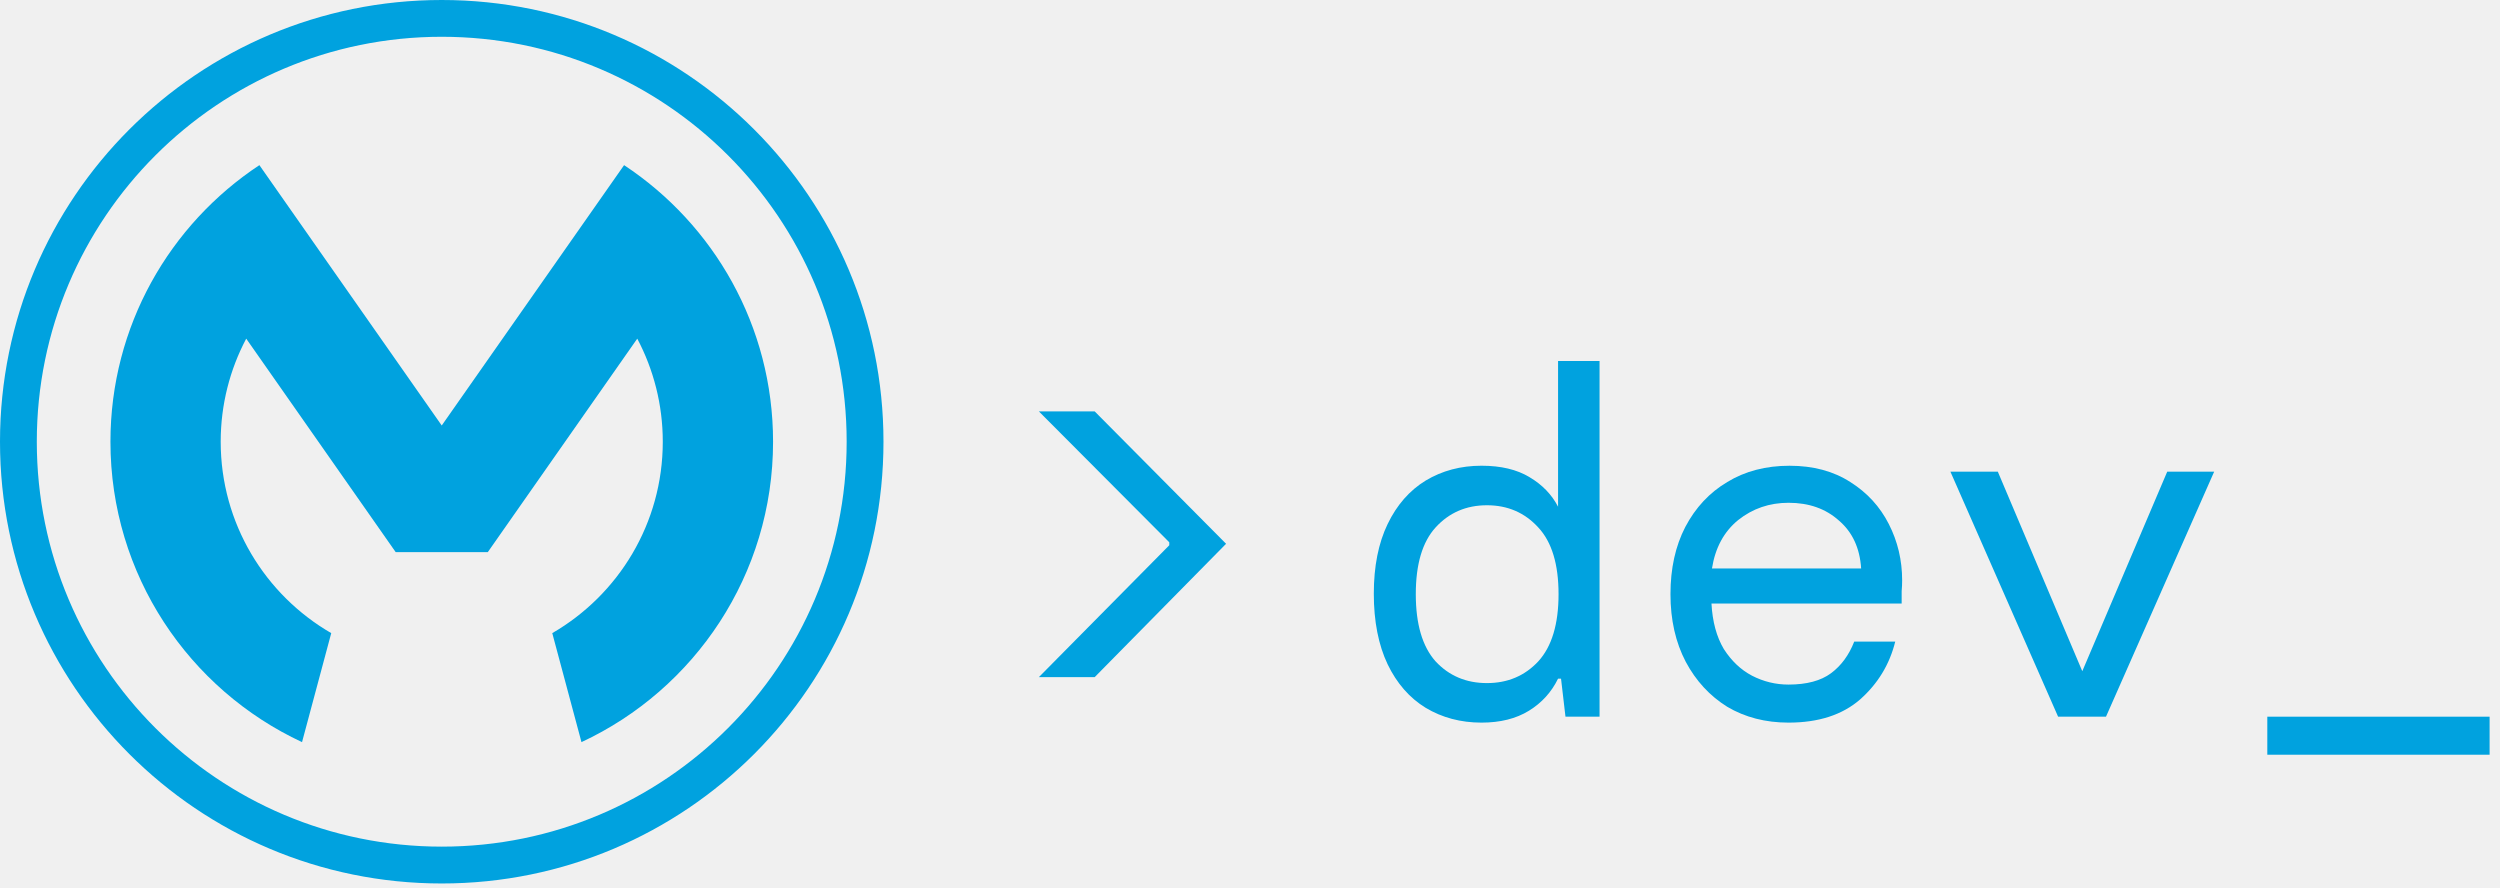
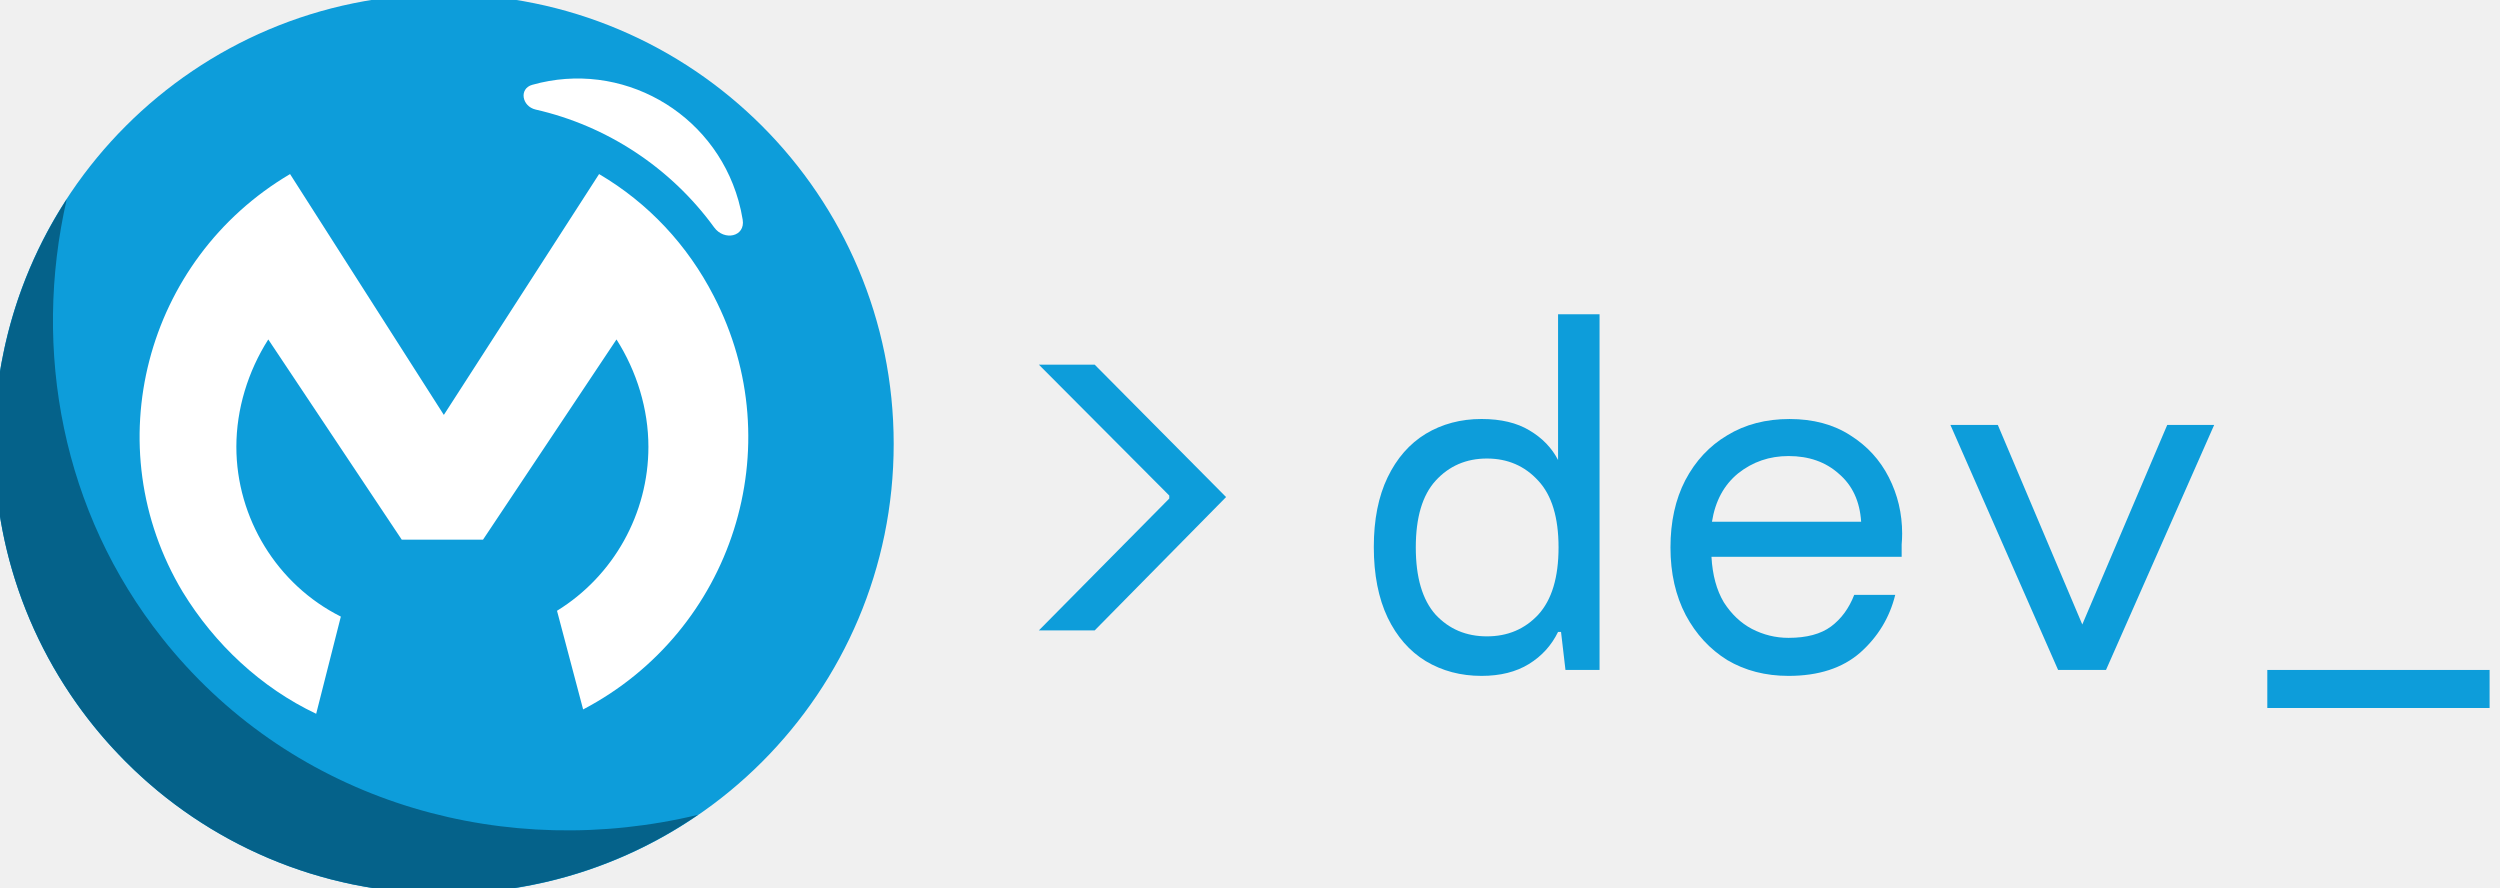
<svg xmlns="http://www.w3.org/2000/svg" width="107" height="38" viewBox="0 0 107 38" fill="none">
-   <path d="M18.906 0C29.348 0 37.813 8.465 37.813 18.906C37.813 29.348 29.348 37.813 18.906 37.813C8.465 37.813 0 29.348 0 18.906C0 8.465 8.465 0 18.906 0ZM18.906 1.574C9.335 1.574 1.575 9.334 1.575 18.905C1.575 28.477 9.335 36.236 18.906 36.236C28.478 36.236 36.237 28.477 36.237 18.905C36.237 9.334 28.478 1.574 18.906 1.574ZM26.711 7.068C30.551 9.605 33.087 13.958 33.087 18.905C33.087 24.599 29.729 29.507 24.887 31.763L23.637 27.098C26.464 25.462 28.367 22.406 28.367 18.905C28.367 17.312 27.971 15.812 27.275 14.494L20.877 23.632H16.936L10.538 14.494C9.842 15.812 9.446 17.312 9.446 18.905C9.446 22.406 11.35 25.462 14.177 27.098L12.927 31.763C8.085 29.507 4.727 24.599 4.727 18.905C4.727 13.959 7.262 9.605 11.102 7.068L18.906 18.211L26.711 7.068Z" fill="#00A2DF" />
-   <path d="M97.041 32.302V30.674H106.555V32.302H97.041Z" fill="#00A2DF" />
-   <path d="M88.086 30.673L83.477 20.186H85.506L89.122 28.728L92.758 20.186H94.767L90.137 30.673H88.086Z" fill="#00A2DF" />
-   <path d="M76.549 30.928C75.563 30.928 74.689 30.702 73.927 30.251C73.18 29.786 72.588 29.145 72.151 28.327C71.715 27.496 71.496 26.53 71.496 25.431C71.496 24.331 71.707 23.373 72.13 22.555C72.567 21.724 73.166 21.082 73.927 20.631C74.689 20.166 75.577 19.934 76.591 19.934C77.606 19.934 78.473 20.166 79.192 20.631C79.911 21.082 80.461 21.681 80.841 22.428C81.222 23.175 81.412 23.979 81.412 24.839C81.412 24.994 81.405 25.149 81.391 25.304C81.391 25.459 81.391 25.635 81.391 25.832H73.251C73.293 26.608 73.469 27.256 73.779 27.778C74.104 28.285 74.505 28.666 74.985 28.919C75.478 29.173 75.999 29.3 76.549 29.3C77.325 29.3 77.931 29.138 78.368 28.814C78.805 28.489 79.136 28.038 79.361 27.46H81.116C80.876 28.433 80.376 29.258 79.615 29.934C78.854 30.597 77.832 30.928 76.549 30.928ZM76.549 21.519C75.732 21.519 75.013 21.766 74.393 22.259C73.787 22.753 73.413 23.443 73.272 24.331H79.657C79.601 23.457 79.284 22.774 78.706 22.28C78.142 21.773 77.423 21.519 76.549 21.519Z" fill="#00A2DF" />
-   <path d="M63.408 30.928C62.52 30.928 61.724 30.716 61.019 30.294C60.328 29.871 59.785 29.25 59.391 28.433C58.996 27.601 58.799 26.593 58.799 25.41C58.799 24.24 58.996 23.246 59.391 22.428C59.785 21.611 60.328 20.991 61.019 20.568C61.724 20.145 62.52 19.933 63.408 19.933C64.24 19.933 64.923 20.096 65.459 20.42C66.008 20.744 66.417 21.167 66.685 21.688V15.451H68.461V30.674H67.002L66.812 29.046H66.685C66.403 29.624 65.987 30.082 65.438 30.42C64.888 30.759 64.211 30.928 63.408 30.928ZM63.641 29.236C64.528 29.236 65.261 28.926 65.839 28.306C66.417 27.672 66.706 26.713 66.706 25.431C66.706 24.148 66.417 23.197 65.839 22.576C65.261 21.942 64.528 21.625 63.641 21.625C62.752 21.625 62.02 21.942 61.442 22.576C60.878 23.197 60.596 24.148 60.596 25.431C60.596 26.713 60.878 27.672 61.442 28.306C62.02 28.926 62.752 29.236 63.641 29.236Z" fill="#00A2DF" />
-   <path d="M44.463 28.982L50.045 23.337V23.21L44.463 17.607H46.852L52.476 23.274L46.852 28.982H44.463Z" fill="#00A2DF" />
+   <g transform="translate(19,19) scale(0.6875) translate(-32,-32)">
+     <circle fill="#0d9dda" cx="32" cy="32" r="28" />
+     <path fill="#fff" d="M25.581,42.748c-3.974-1.987-6.503-6.142-6.503-10.568,0-2.348.723-4.697,1.987-6.684l8.31,12.465h5.058l8.31-12.465c1.264,1.987,1.987,4.336,1.987,6.684,0,4.155-2.168,8.039-5.69,10.207l1.626,6.142c9.303-4.877,13.007-16.349,8.129-25.742-1.626-3.161-4.064-5.781-7.136-7.587l-9.664,14.994-9.574-14.994c-9.032,5.329-12.103,16.981-6.684,26.013,1.987,3.252,4.877,5.961,8.31,7.587l1.536-6.052Z" />
+     <path fill="#fff" d="M37.504,9.643c5.521-1.56,11.267,1.669,12.833,7.211.112.396.199.794.263,1.19.17,1.056-1.149,1.339-1.778.474-2.712-3.728-6.685-6.325-11.109-7.333-.859-.196-1.058-1.303-.21-1.543Z" />
+     <path fill="#05628a" d="M15.17,44.954c-.245-.287-.483-.577-.715-.871-6.211-7.839-8.093-17.884-5.937-27.316-1.766,2.712-3.072,5.75-3.814,9.002-.014.061-.029.122-.042.184-.14.633-.261,1.273-.357,1.921l-.003.023c-.088.599-.152,1.206-.201,1.817-.011.134-.022.269-.031.404-.042.626-.069,1.256-.07,1.893.003,7.328,2.824,13.994,7.433,18.983h0c.852.923,1.763,1.79,2.731,2.591.012.01.023.02.035.029.325.268.656.527.993.78.028.021.057.043.085.065.326.243.657.478.993.706.042.028.083.057.125.085.328.22.661.433.998.64.054.033.107.066.162.099.33.199.665.391,1.004.577.064.035.129.07.193.105.333.179.67.352,1.011.518.075.036.15.072.224.107.335.159.673.313,1.015.459.085.036.17.071.255.106.337.14.677.275,1.021.403.093.034.187.067.281.1.339.121.68.238,1.025.347.104.032.208.062.312.093.339.102.68.201,1.024.291.115.03.232.056.347.084.337.083.676.164,1.018.235.128.026.258.048.387.073.334.064.668.127,1.006.18.145.022.292.038.438.059.325.045.65.09.978.124.18.018.363.028.544.043.298.025.595.053.895.068.327.017.657.021.987.026.157.003.312.012.469.012.663,0,1.319-.03,1.97-.076.132-.009.264-.019.396-.03,1.336-.112,2.647-.316,3.923-.61.066-.015.131-.03.197-.045,3.394-.807,6.55-2.229,9.339-4.147-11.854,2.853-24.533-.62-32.645-10.137Z" />
+   </g>
+   <g transform="translate(0,-2)">
+     <path d="M97.041 32.302V30.674H106.555V32.302H97.041Z" fill="#0d9dda" />
+     <path d="M88.086 30.673L83.477 20.186H85.506L89.122 28.728L92.758 20.186H94.767L90.137 30.673H88.086Z" fill="#0d9dda" />
+     <path d="M76.549 30.928C75.563 30.928 74.689 30.702 73.927 30.251C73.18 29.786 72.588 29.145 72.151 28.327C71.715 27.496 71.496 26.53 71.496 25.431C71.496 24.331 71.707 23.373 72.13 22.555C72.567 21.724 73.166 21.082 73.927 20.631C74.689 20.166 75.577 19.934 76.591 19.934C77.606 19.934 78.473 20.166 79.192 20.631C79.911 21.082 80.461 21.681 80.841 22.428C81.222 23.175 81.412 23.979 81.412 24.839C81.412 24.994 81.405 25.149 81.391 25.304C81.391 25.459 81.391 25.635 81.391 25.832H73.251C73.293 26.608 73.469 27.256 73.779 27.778C74.104 28.285 74.505 28.666 74.985 28.919C75.478 29.173 75.999 29.3 76.549 29.3C77.325 29.3 77.931 29.138 78.368 28.814C78.805 28.489 79.136 28.038 79.361 27.46H81.116C80.876 28.433 80.376 29.258 79.615 29.934C78.854 30.597 77.832 30.928 76.549 30.928ZM76.549 21.519C75.732 21.519 75.013 21.766 74.393 22.259C73.787 22.753 73.413 23.443 73.272 24.331H79.657C79.601 23.457 79.284 22.774 78.706 22.28C78.142 21.773 77.423 21.519 76.549 21.519Z" fill="#0d9dda" />
+     <path d="M63.408 30.928C62.52 30.928 61.724 30.716 61.019 30.294C60.328 29.871 59.785 29.25 59.391 28.433C58.996 27.601 58.799 26.593 58.799 25.41C58.799 24.24 58.996 23.246 59.391 22.428C59.785 21.611 60.328 20.991 61.019 20.568C61.724 20.145 62.52 19.933 63.408 19.933C64.24 19.933 64.923 20.096 65.459 20.42C66.008 20.744 66.417 21.167 66.685 21.688V15.451H68.461V30.674H67.002L66.812 29.046H66.685C66.403 29.624 65.987 30.082 65.438 30.42C64.888 30.759 64.211 30.928 63.408 30.928ZM63.641 29.236C64.528 29.236 65.261 28.926 65.839 28.306C66.417 27.672 66.706 26.713 66.706 25.431C66.706 24.148 66.417 23.197 65.839 22.576C65.261 21.942 64.528 21.625 63.641 21.625C62.752 21.625 62.02 21.942 61.442 22.576C60.878 23.197 60.596 24.148 60.596 25.431C60.596 26.713 60.878 27.672 61.442 28.306C62.02 28.926 62.752 29.236 63.641 29.236Z" fill="#0d9dda" />
+     <path d="M44.463 28.982L50.045 23.337V23.21L44.463 17.607H46.852L52.476 23.274L46.852 28.982H44.463Z" fill="#0d9dda" />
+   </g>
</svg>
